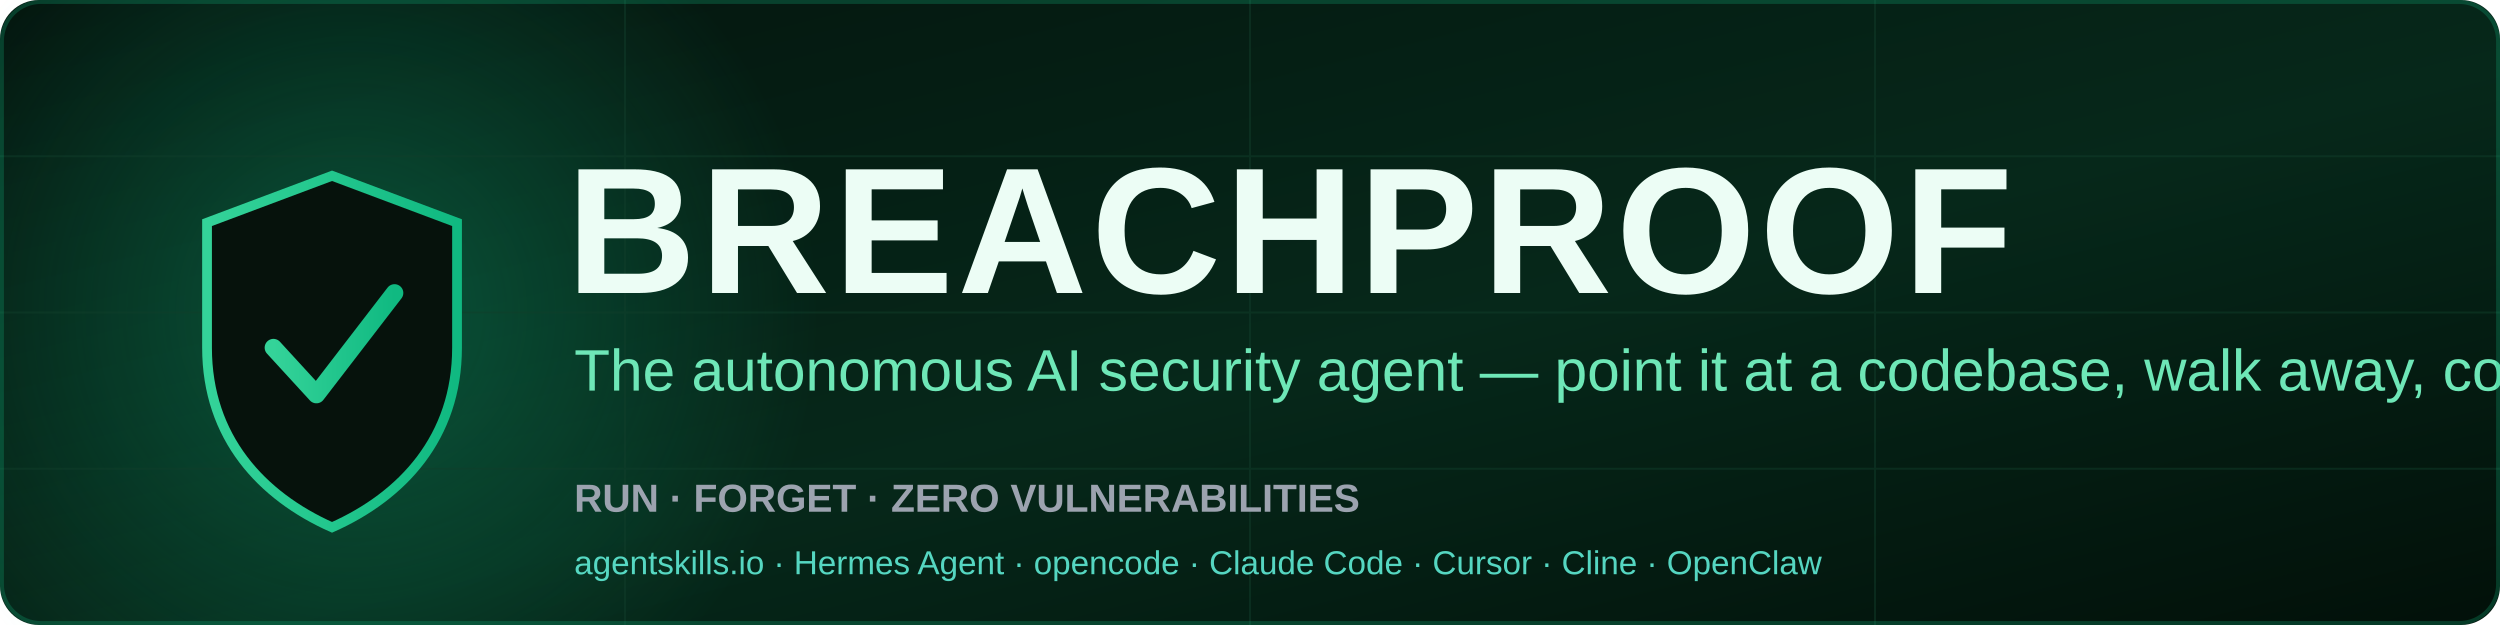
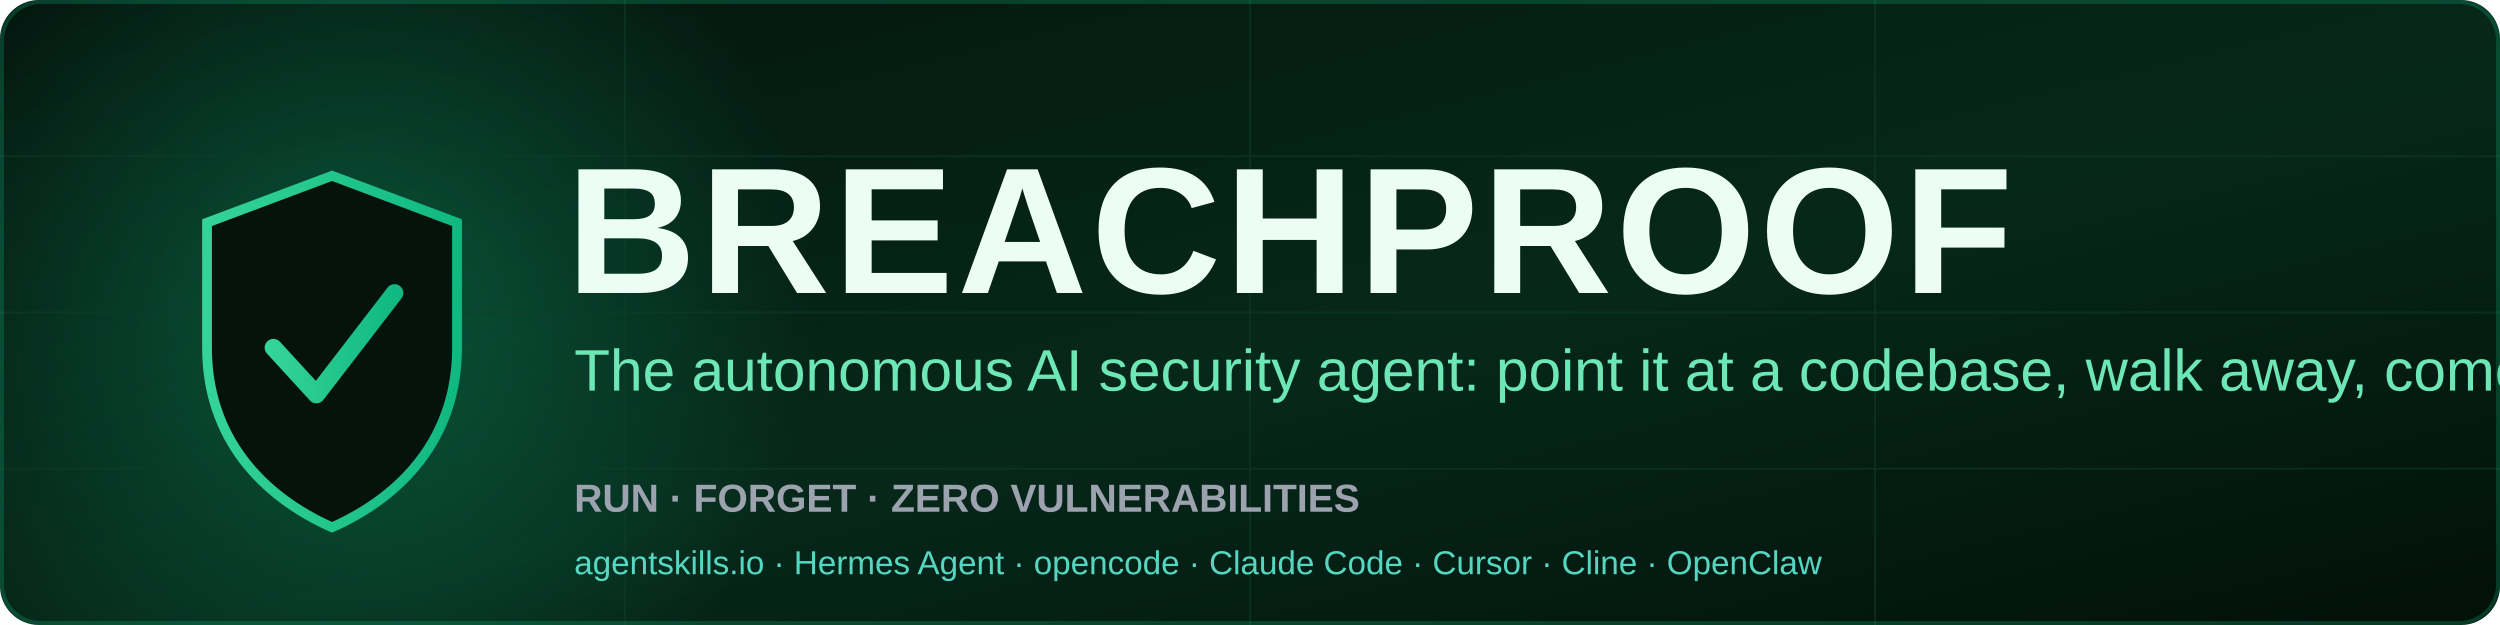
- <svg xmlns="http://www.w3.org/2000/svg" width="1280" height="320" viewBox="0 0 1280 320" role="img" aria-label="Breachproof — the autonomous AI security agent">
+ <svg xmlns="http://www.w3.org/2000/svg" width="1280" height="320" viewBox="0 0 1280 320" role="img" aria-label="Breachproof: the autonomous AI security agent">
  <defs>
    <linearGradient id="bg" x1="0" y1="0" x2="1" y2="1">
      <stop offset="0" stop-color="#04140d" />
      <stop offset="0.55" stop-color="#06281a" />
      <stop offset="1" stop-color="#021009" />
    </linearGradient>
    <linearGradient id="accent" x1="0" y1="0" x2="1" y2="0">
      <stop offset="0" stop-color="#34d399" />
      <stop offset="1" stop-color="#10b981" />
    </linearGradient>
    <radialGradient id="glow" cx="0.5" cy="0.5" r="0.5">
      <stop offset="0" stop-color="#10b981" stop-opacity="0.35" />
      <stop offset="1" stop-color="#10b981" stop-opacity="0" />
    </radialGradient>
    <filter id="soft">
      <feGaussianBlur stdDeviation="0.6" />
    </filter>
  </defs>
  <rect width="1280" height="320" rx="20" fill="url(#bg)" />
  <circle cx="180" cy="160" r="240" fill="url(#glow)" />
  <g stroke="#0f3d2a" stroke-width="1" opacity="0.5">
    <path d="M0 80 H1280 M0 160 H1280 M0 240 H1280" />
    <path d="M320 0 V320 M640 0 V320 M960 0 V320" />
  </g>
  <g transform="translate(96,86)">
    <path d="M74 4 L138 28 V92 C138 138 110 168 74 184 C38 168 10 138 10 92 V28 Z" fill="#06120c" stroke="url(#accent)" stroke-width="5" />
    <path d="M44 92 L66 116 L106 64" fill="none" stroke="url(#accent)" stroke-width="9" stroke-linecap="round" stroke-linejoin="round" />
  </g>
  <text x="290" y="150" font-family="'Segoe UI', 'Helvetica Neue', Arial, sans-serif" font-size="92" font-weight="800" letter-spacing="2" fill="#ecfdf5">BREACHPROOF</text>
-   <text x="294" y="200" font-family="'Segoe UI', 'Helvetica Neue', Arial, sans-serif" font-size="30" font-weight="500" fill="#6ee7b7">The autonomous AI security agent — point it at a codebase, walk away, come back to zero.</text>
+   <text x="294" y="200" font-family="'Segoe UI', 'Helvetica Neue', Arial, sans-serif" font-size="30" font-weight="500" fill="#6ee7b7">The autonomous AI security agent: point it at a codebase, walk away, come back to zero.</text>
  <g font-family="'Segoe UI', Arial, sans-serif" font-size="20" font-weight="600">
    <text x="294" y="262" fill="#9ca3af">RUN · FORGET · ZERO VULNERABILITIES</text>
  </g>
  <g font-family="'Segoe UI', Arial, sans-serif" font-size="17" fill="#5eead4" opacity="0.9">
    <text x="294" y="294">agentskills.io · Hermes Agent · opencode · Claude Code · Cursor · Cline · OpenClaw</text>
  </g>
  <rect x="1" y="1" width="1278" height="318" rx="20" fill="none" stroke="#10b981" stroke-opacity="0.25" stroke-width="2" />
</svg>
